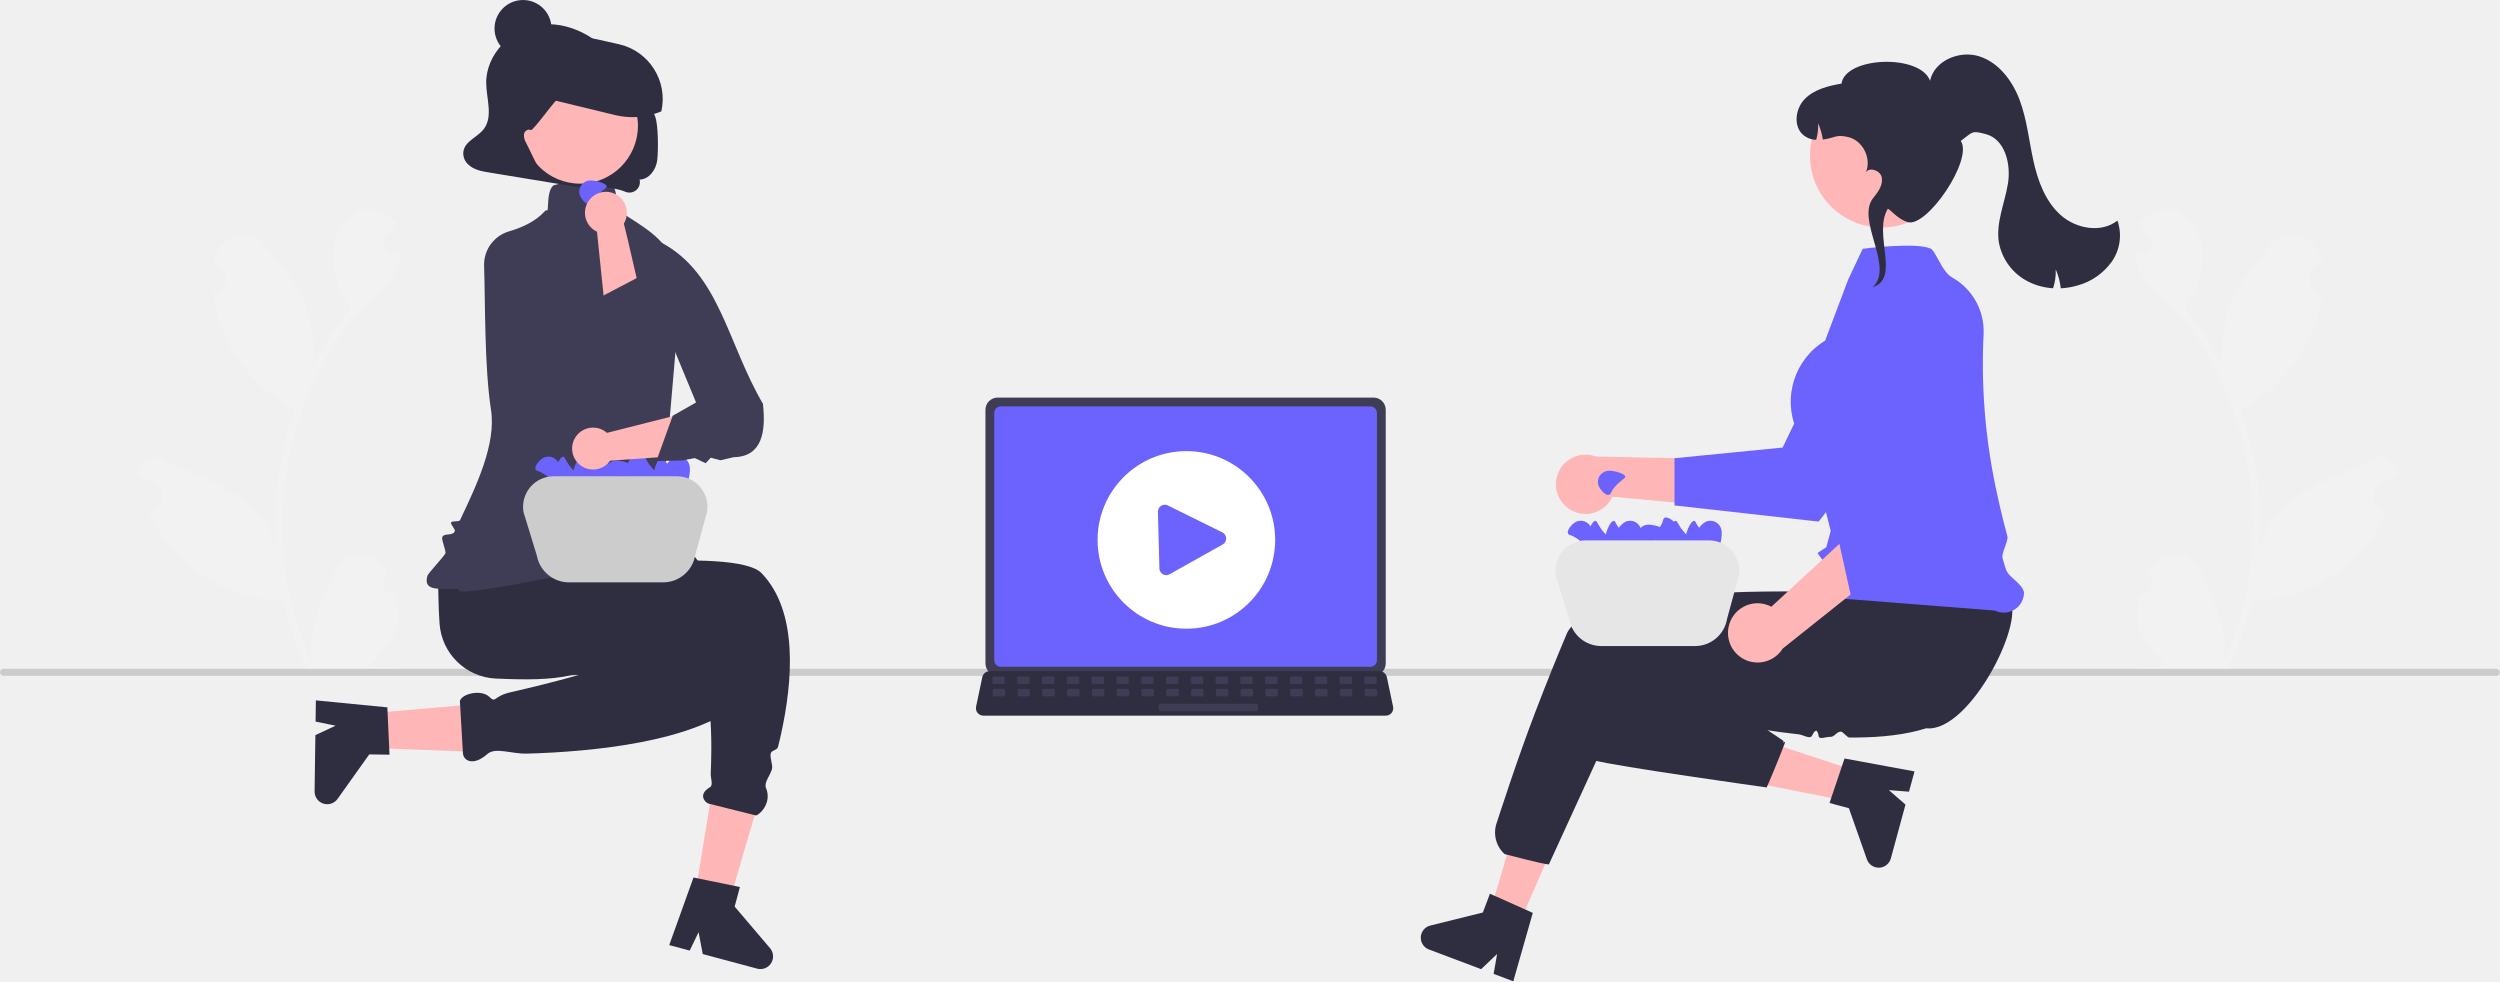
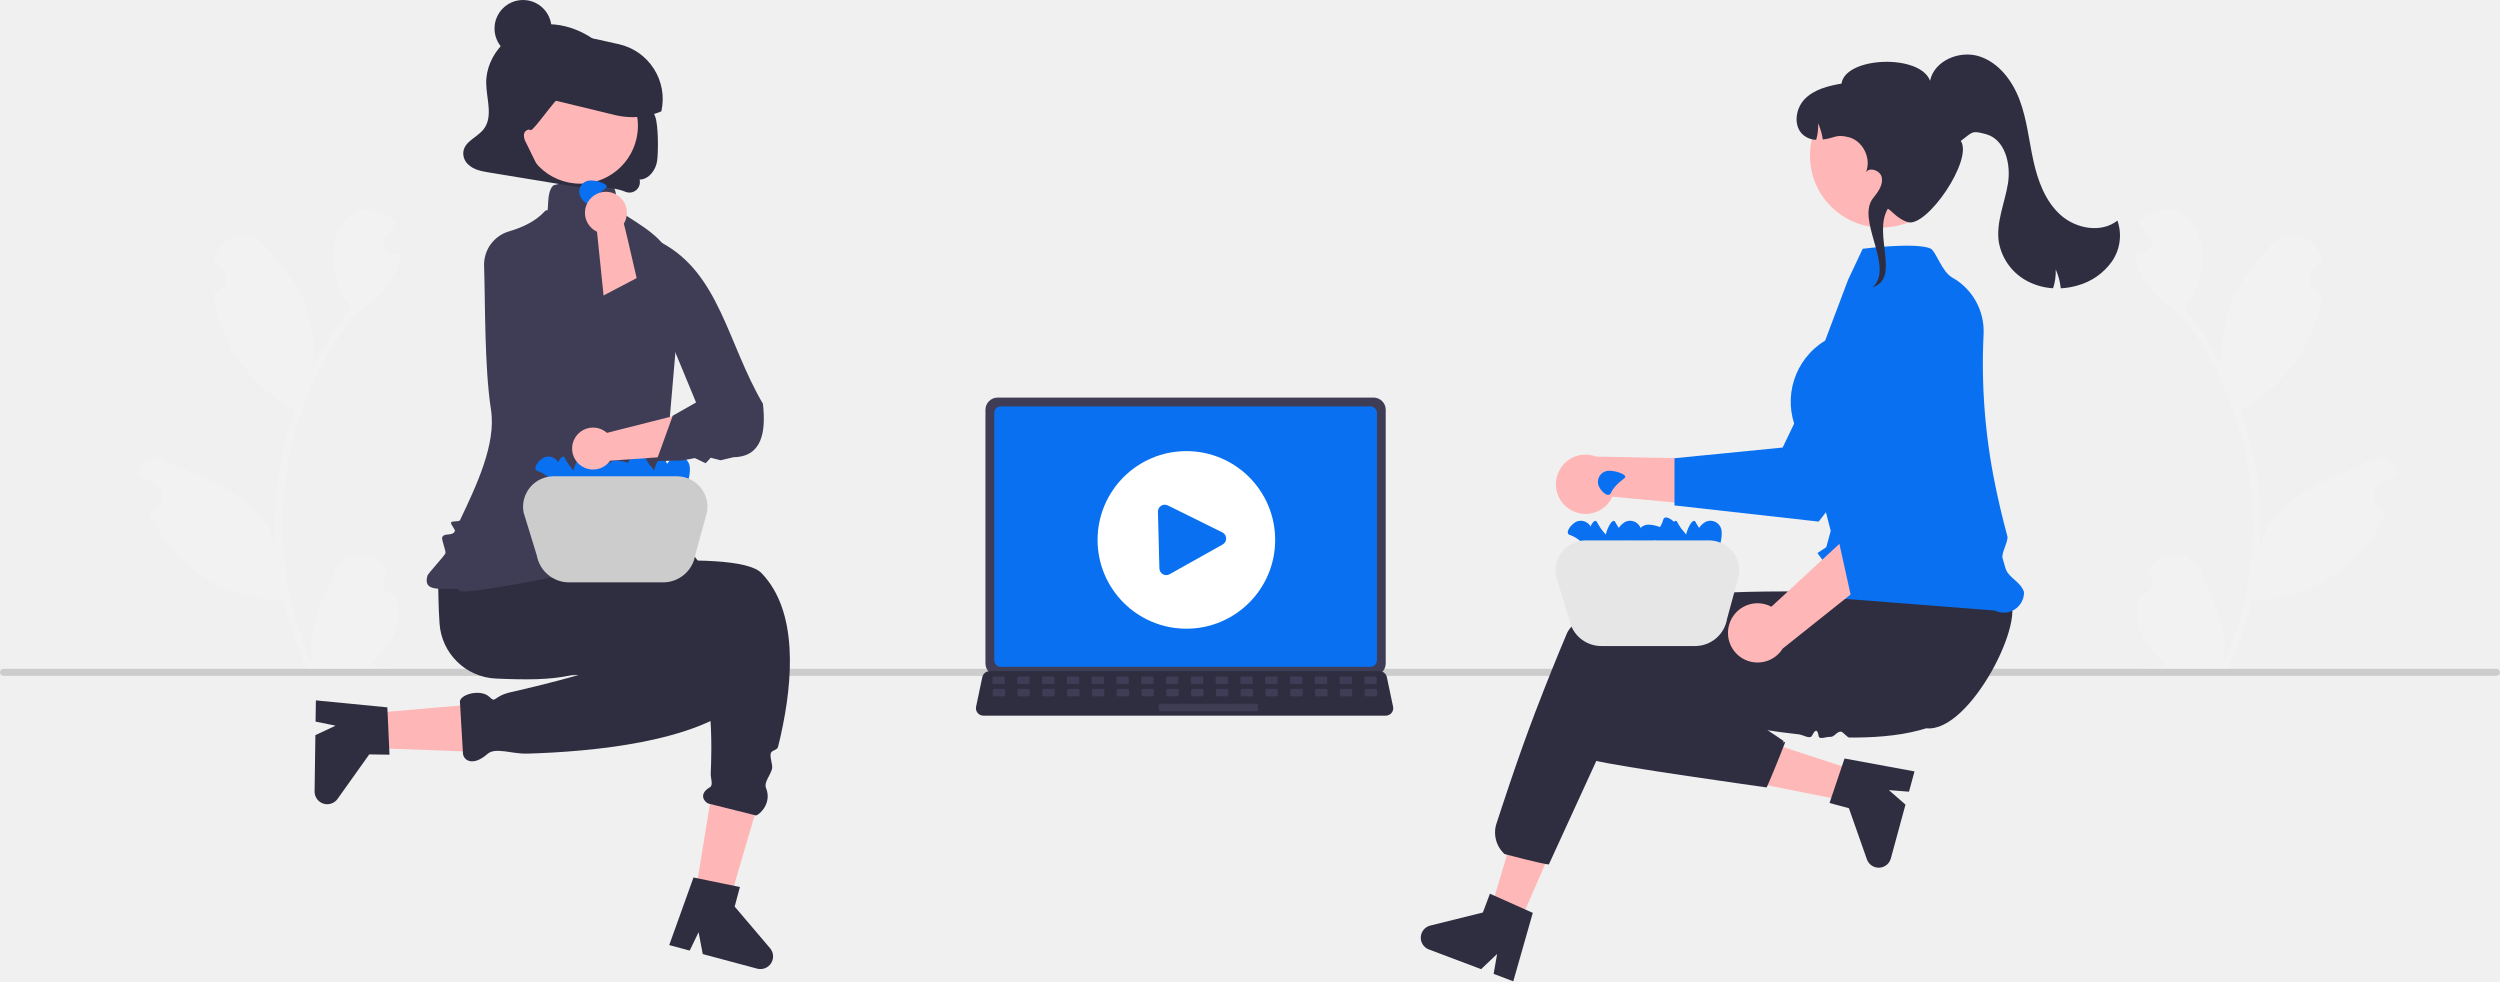
<svg xmlns="http://www.w3.org/2000/svg" data-name="Layer 1" width="844.67" height="331.552" viewBox="0 0 844.67 331.552">
  <path d="M310.953,485.024a3.613,3.613,0,0,1-2.619-6.263c.091-.362.156-.622.248-.984a9.707,9.707,0,0,0-17.997-.17c-4.282,10.023-9.825,20.4-7.068,31.44-18.206-38.585-12.015-86.582,14.891-119.58,7.437-4.097,13.465-11.376,15.034-19.827-3.681,1.247-8.27-1.747-5.502-5.624,1.2-1.482,2.411-2.952,3.61-4.434-13.982-14.89-30.641,8.512-15.251,28.609a115.847,115.847,0,0,0-13.011,20.352,48.709,48.709,0,0,0-2.908-22.624c-2.783-6.715-8.001-12.37-12.595-18.175-5.586-7.073-17.083-3.81-17.835,5.166,5.155,1.694,5.825,9.141-.072,10.16,1.545,16.698,12.453,32.043,27.478,39.366a116.299,116.299,0,0,0-6.355,48.611c-2.652-19.25-23.316-23.921-37.759-31.572a5.626,5.626,0,0,0-8.58,5.699,32.495,32.495,0,0,1,5.696,3.005,4.911,4.911,0,0,1-2.282,8.965c7.28,18.018,26.102,30.117,45.434,30.049a119.563,119.563,0,0,0,8.032,23.447H310.234c.103-.319.195-.648.288-.967a32.598,32.598,0,0,1-7.939-.473c7.026-8.319,12.46-12.563,8.371-24.177Z" transform="translate(-177.665 -284.224)" fill="#f2f2f2" />
  <path d="M901.054,485.024a3.613,3.613,0,0,0,2.619-6.263c-.091-.362-.156-.622-.248-.984a9.707,9.707,0,0,1,17.997-.17c4.282,10.023,9.825,20.4,7.068,31.44,18.206-38.585,12.015-86.582-14.891-119.58-7.437-4.097-13.465-11.376-15.034-19.827,3.681,1.247,8.27-1.747,5.502-5.624-1.2-1.482-2.411-2.952-3.61-4.434,13.982-14.89,30.641,8.512,15.251,28.609a115.847,115.847,0,0,1,13.011,20.352,48.709,48.709,0,0,1,2.908-22.624c2.783-6.715,8.001-12.37,12.595-18.175,5.586-7.073,17.083-3.81,17.835,5.166-5.155,1.694-5.825,9.141.072,10.16-1.545,16.698-12.453,32.043-27.478,39.366a116.299,116.299,0,0,1,6.355,48.611c2.652-19.25,23.316-23.921,37.759-31.572a5.626,5.626,0,0,1,8.58,5.699A32.495,32.495,0,0,0,981.648,448.18a4.911,4.911,0,0,0,2.282,8.965c-7.28,18.018-26.102,30.117-45.434,30.049a119.562,119.562,0,0,1-8.032,23.447H901.773c-.103-.319-.195-.648-.288-.967a32.598,32.598,0,0,0,7.939-.473c-7.026-8.319-12.46-12.563-8.371-24.177Z" transform="translate(-177.665 -284.224)" fill="#f2f2f2" />
  <path d="M177.665,511.387a1.186,1.186,0,0,0,1.19,1.19h842.29a1.19,1.19,0,0,0,0-2.38H178.855A1.187,1.187,0,0,0,177.665,511.387Z" transform="translate(-177.665 -284.224)" fill="#ccc" />
  <path d="M326.17,494.865c-.399-5.847-.401-11.429-.516-15.733-.233-8.766,18.673-8.141,28.839-8.411l36.913-1.75c10.166-.27,18.627,6.642,18.86,15.408s-7.848,16.118-18.014,16.389c-14.932,12.961-26.514,13.592-46.998,12.725A19.981,19.981,0,0,1,326.17,494.865Z" transform="translate(-177.665 -284.224)" fill="#2f2e41" />
  <polygon points="233.382 311.33 243.958 313.058 255.656 273.087 240.047 270.537 233.382 311.33" fill="#ffb6b6" />
  <path d="M415.25,512.207c-19.719,4.849-34.279-.612-46.272.096C362.161,500.8,340.4,486.189,352.273,480.039c6.612-3.425,73.828-11.321,82.652-2.208,12.424,12.831,10.689,36.168,6.575,54.659q-.165.74-.334,1.47-.313,1.346-.639,2.652c-.274,1.097-2.166,1.079-2.449,2.126-.398,1.478.811,3.994.409,5.354-.689,2.33-2.772,4.521-2.007,6.377,2.109,5.119-2.246,9.098-3.401,9.269l-16-4c-1.13-.266-3.781-3.074.457-5.539,1.2-.698.187-2.983.265-4.735.048-1.077.091-2.212.124-3.393.044-1.569.072-3.218.075-4.915C418.015,528.782,417.431,519.222,415.25,512.207Z" transform="translate(-177.665 -284.224)" fill="#2f2e41" />
  <path d="M411.973,580.704l15.683,3.212L425.885,590.529l11.962,14.065a4.277,4.277,0,0,1-4.364,6.902l-18.377-4.921-1.416-7.39-2.988,6.211-6.929-1.855Z" transform="translate(-177.665 -284.224)" fill="#2f2e41" />
  <polygon points="116.249 241.73 117.164 252.407 158.783 253.959 157.432 238.2 116.249 241.73" fill="#ffb6b6" />
  <path d="M395.163,504.712c-18.189-6.661-24.99-22.897-30.837-39.935,9.483-9.427,22.538-23.561,31.409-13.556,4.94,5.572,44.25,53.361,37.577,64.148-10.268,16.597-43.775,21.699-69.035,23.12q-2.317.13-4.534.221-2.036.084-3.97.14c-5.218.151-10.716-2.268-13.418.116-4.868,4.297-8.114,2.225-8.274-.228l-1-17c-.729-2.735,6.938-5.027,10-2,2.2,2.175,1.261-.297,7.036-1.613C364.076,514.944,383.387,510.004,395.163,504.712Z" transform="translate(-177.665 -284.224)" fill="#2f2e41" />
  <path d="M308.539,523.215l.727,15.992-6.846-.097-10.707,15.042a4.277,4.277,0,0,1-7.76-2.54l.27-19.022,6.818-3.183-6.753-1.376.102-7.172Z" transform="translate(-177.665 -284.224)" fill="#2f2e41" />
  <path d="M332.691,483.711a.501.501,0,0,1,.016-.519c-6.142-.228-12.239,1.179-10.628-4.453.23-.805,5.758-6.688,6.08-7.57.28-.766-1.418-4.612-1.08-5.43.661-1.603,3.432-.25,4.254-2.025.289-.625-1.556-2.333-1.254-2.975.284-.604,2.716-.142,3.009-.761,5.502-11.625,12.251-25.651,10.476-37.236-2.249-14.682-1.907-35.517-2.342-48.693a11.758,11.758,0,0,1,8.506-11.68c4.013-1.167,8.824-3.223,12.017-6.782.835-.931.936.739,1.043-1.532.13-2.765.265-5.625,1.741-7.102l.064-.064.086-.029c6.216-2.07,16.711-.731,19.831-.01l.135.032.084.111c1.29,1.702,1.219,4.426,1.15,7.059-.062,2.37-.12.793.93,1.468q1.219.784,2.343,1.499c9.238,5.892,13.875,8.851,17.272,18.476a19.191,19.191,0,0,1,1.18,8.788c-1.212,9.632-6.359,80.231-8.42,82.693-.535.639.855,1.749,1.431,2.577.826,1.189-1.798,2.216-2.209,3.002-.28.535-1.003.785-2.277.785C391.329,473.338,334.088,486.321,332.691,483.711Zm.658-.099Z" transform="translate(-177.665 -284.224)" fill="#3f3d56" />
-   <path d="M372.75,444.19c1.788,1.123-1.712,3.823-3.823,3.823a3.823,3.823,0,0,1-3.823-3.823c0-2.111,2.369-7.128,3.345-5.256C368.716,439.445,370.417,442.725,372.75,444.19Z" transform="translate(-177.665 -284.224)" fill="#6c63ff" />
-   <path d="M378.962,444.19c1.788,1.123-1.712,3.823-3.823,3.823a3.823,3.823,0,0,1-3.823-3.823c0-2.111,2.369-7.128,3.345-5.256C374.928,439.445,376.629,442.725,378.962,444.19Z" transform="translate(-177.665 -284.224)" fill="#6c63ff" />
-   <path d="M375.993,443.332c-2.023-.606.631-4.141,2.666-4.703a3.823,3.823,0,0,1,4.703,2.666c.562,2.035-.384,7.502-1.824,5.958C381.146,446.831,378.632,444.122,375.993,443.332Z" transform="translate(-177.665 -284.224)" fill="#6c63ff" />
-   <path d="M399.988,444.19c1.788,1.123-1.712,3.823-3.823,3.823a3.823,3.823,0,0,1-3.823-3.823c0-2.111,2.369-7.128,3.345-5.256C395.954,439.445,397.654,442.725,399.988,444.19Z" transform="translate(-177.665 -284.224)" fill="#6c63ff" />
-   <path d="M406.2,444.19c1.788,1.123-1.712,3.823-3.823,3.823a3.823,3.823,0,0,1-3.823-3.823c0-2.111,2.369-7.128,3.345-5.256C402.166,439.445,403.866,442.725,406.2,444.19Z" transform="translate(-177.665 -284.224)" fill="#6c63ff" />
-   <path d="M403.231,443.332c-2.023-.606.631-4.141,2.666-4.703a3.823,3.823,0,0,1,4.703,2.666c.562,2.035-.384,7.502-1.824,5.958C408.383,446.831,405.87,444.122,403.231,443.332Z" transform="translate(-177.665 -284.224)" fill="#6c63ff" />
-   <path d="M359.268,443.332c-2.023-.606.631-4.141,2.666-4.703a3.823,3.823,0,0,1,4.703,2.666c.562,2.035-.384,7.502-1.824,5.958C364.421,446.831,361.907,444.122,359.268,443.332Z" transform="translate(-177.665 -284.224)" fill="#6c63ff" />
-   <path d="M386.454,447.418c-.855,1.93-4.029-1.147-4.331-3.236a3.823,3.823,0,0,1,3.236-4.331c2.09-.302,7.394,1.324,5.681,2.558C390.572,442.746,387.569,444.899,386.454,447.418Z" transform="translate(-177.665 -284.224)" fill="#6c63ff" />
-   <path d="M393.783,441.016c.509-2.049,4.166.434,4.824,2.441a3.823,3.823,0,0,1-2.44,4.824c-2.006.658-7.512-.028-6.037-1.54C390.532,446.328,393.118,443.69,393.783,441.016Z" transform="translate(-177.665 -284.224)" fill="#6c63ff" />
-   <path d="M390.916,438.149c.509-2.049,4.166.434,4.824,2.441a3.823,3.823,0,0,1-2.441,4.824c-2.006.658-7.512-.028-6.037-1.54C387.665,443.461,390.251,440.822,390.916,438.149Z" transform="translate(-177.665 -284.224)" fill="#6c63ff" />
+   <path d="M372.75,444.19c1.788,1.123-1.712,3.823-3.823,3.823a3.823,3.823,0,0,1-3.823-3.823c0-2.111,2.369-7.128,3.345-5.256C368.716,439.445,370.417,442.725,372.75,444.19Z" transform="translate(-177.665 -284.224)" fill="#0971f1" />
+   <path d="M378.962,444.19c1.788,1.123-1.712,3.823-3.823,3.823a3.823,3.823,0,0,1-3.823-3.823c0-2.111,2.369-7.128,3.345-5.256C374.928,439.445,376.629,442.725,378.962,444.19Z" transform="translate(-177.665 -284.224)" fill="#0971f1" />
+   <path d="M375.993,443.332c-2.023-.606.631-4.141,2.666-4.703a3.823,3.823,0,0,1,4.703,2.666c.562,2.035-.384,7.502-1.824,5.958C381.146,446.831,378.632,444.122,375.993,443.332Z" transform="translate(-177.665 -284.224)" fill="#0971f1" />
+   <path d="M399.988,444.19c1.788,1.123-1.712,3.823-3.823,3.823a3.823,3.823,0,0,1-3.823-3.823c0-2.111,2.369-7.128,3.345-5.256C395.954,439.445,397.654,442.725,399.988,444.19Z" transform="translate(-177.665 -284.224)" fill="#0971f1" />
+   <path d="M406.2,444.19c1.788,1.123-1.712,3.823-3.823,3.823a3.823,3.823,0,0,1-3.823-3.823c0-2.111,2.369-7.128,3.345-5.256C402.166,439.445,403.866,442.725,406.2,444.19Z" transform="translate(-177.665 -284.224)" fill="#0971f1" />
+   <path d="M403.231,443.332c-2.023-.606.631-4.141,2.666-4.703a3.823,3.823,0,0,1,4.703,2.666c.562,2.035-.384,7.502-1.824,5.958C408.383,446.831,405.87,444.122,403.231,443.332Z" transform="translate(-177.665 -284.224)" fill="#0971f1" />
+   <path d="M359.268,443.332c-2.023-.606.631-4.141,2.666-4.703a3.823,3.823,0,0,1,4.703,2.666c.562,2.035-.384,7.502-1.824,5.958C364.421,446.831,361.907,444.122,359.268,443.332Z" transform="translate(-177.665 -284.224)" fill="#0971f1" />
+   <path d="M386.454,447.418c-.855,1.93-4.029-1.147-4.331-3.236a3.823,3.823,0,0,1,3.236-4.331c2.09-.302,7.394,1.324,5.681,2.558C390.572,442.746,387.569,444.899,386.454,447.418Z" transform="translate(-177.665 -284.224)" fill="#0971f1" />
+   <path d="M393.783,441.016c.509-2.049,4.166.434,4.824,2.441a3.823,3.823,0,0,1-2.44,4.824c-2.006.658-7.512-.028-6.037-1.54C390.532,446.328,393.118,443.69,393.783,441.016Z" transform="translate(-177.665 -284.224)" fill="#0971f1" />
+   <path d="M390.916,438.149c.509-2.049,4.166.434,4.824,2.441a3.823,3.823,0,0,1-2.441,4.824c-2.006.658-7.512-.028-6.037-1.54C387.665,443.461,390.251,440.822,390.916,438.149Z" transform="translate(-177.665 -284.224)" fill="#0971f1" />
  <path d="M354.557,457.314l4.491,14.642A11.045,11.045,0,0,0,369.906,480.985h31.774a11.005,11.005,0,0,0,10.896-9.246l.011-.048,3.978-14.577a10.313,10.313,0,0,0-10.18-11.968H364.702a10.313,10.313,0,0,0-10.145,12.168Z" transform="translate(-177.665 -284.224)" fill="#ccc" />
  <path d="M382.751,430.475l27.549-6.986,4.282,14.175s-29.639,2.195-30.747,2.205a7.089,7.089,0,1,1-1.085-9.394Z" transform="translate(-177.665 -284.224)" fill="#ffb6b6" />
  <path d="M401.136,366.195c19.643,10.497,22.251,33.896,34.303,54.461,1.054,9.509-.297,17.866-9.863,18.035l-4.497,1.047-3.272-.868-1.728,1.868-3.661-1.744-4.228.809-8.765.202,5.53-15.318,7.886-4.48-9.321-22.548Z" transform="translate(-177.665 -284.224)" fill="#3f3d56" />
  <path d="M341.105,327.84c3.205-4.168.935-10.132.832-15.415-.193-9.858,8.515-18.535,17.971-19.818,9.456-1.283,18.884,3.671,25.115,11.017,6.108,7.202,10.691,10.977,13.998,19.961,1.109,3.013,1.077,11.588.692,14.812-.385,3.225-2.825,6.472-5.953,6.497a3.532,3.532,0,0,1-4.675,4.171c-5.445-2.374-16.576-1.693-16.576-1.693q-14.807-2.437-29.614-4.874c-2.529-.416-5.15-.867-7.085-2.749a5.108,5.108,0,0,1-1.622-3.95C334.446,331.979,338.896,330.714,341.105,327.84Z" transform="translate(-177.665 -284.224)" fill="#2f2e41" />
  <circle cx="195.994" cy="42.514" r="19.537" fill="#ffb6b6" />
  <path d="M385.456,323.097l-25.56-6.189a4.343,4.343,0,0,1-3.249-5.114,18.852,18.852,0,0,1,22.509-14.341l7.569,1.695A19.003,19.003,0,0,1,401.116,321.844l0,0-.159.066a25.001,25.001,0,0,1-15.067,1.288C385.746,323.165,385.6,323.132,385.456,323.097Z" transform="translate(-177.665 -284.224)" fill="#2f2e41" />
  <path d="M360.18,342.195l-4.756-9.713a4.884,4.884,0,0,1-.73-2.952c.191-1.014,1.381-1.88,2.267-1.35.822.491,8.808-11.179,9.742-10.967.968.22,1.574-1.001,1.803-1.967.869-3.661-2.998-.387-3.193-4.144s-4.721-1.578-7.682-3.9-7.625-2.613-10.356-.025c-2.025,1.919-2.626,4.866-3.032,7.626a127.262,127.262,0,0,0-1.355,19.345c.01,1.59.151,3.396,1.391,4.391a5.518,5.518,0,0,0,2.335.902l10.174,2.226" transform="translate(-177.665 -284.224)" fill="#2f2e41" />
  <circle cx="176.711" cy="9.63" r="9.628" fill="#2f2e41" />
  <path d="M510.617,422.667v85.704a4.122,4.122,0,0,0,4.119,4.119H641.74a4.122,4.122,0,0,0,4.119-4.119v-85.704a4.124,4.124,0,0,0-4.119-4.115H514.736A4.124,4.124,0,0,0,510.617,422.667Z" transform="translate(-177.665 -284.224)" fill="#3f3d56" />
-   <path d="M513.596,423.733v83.58a2.205,2.205,0,0,0,2.201,2.201H640.683a2.205,2.205,0,0,0,2.201-2.201V423.733a2.206,2.206,0,0,0-2.201-2.206H515.797A2.206,2.206,0,0,0,513.596,423.733Z" transform="translate(-177.665 -284.224)" fill="#6c63ff" />
+   <path d="M513.596,423.733v83.58a2.205,2.205,0,0,0,2.201,2.201H640.683a2.205,2.205,0,0,0,2.201-2.201V423.733a2.206,2.206,0,0,0-2.201-2.206H515.797A2.206,2.206,0,0,0,513.596,423.733Z" transform="translate(-177.665 -284.224)" fill="#0971f1" />
  <path d="M507.96,525.085a2.47,2.47,0,0,0,1.943.93H645.896a2.502,2.502,0,0,0,2.446-3.016l-2.111-10.027a2.507,2.507,0,0,0-1.558-1.818,2.425,2.425,0,0,0-.888-.168H512.006a2.425,2.425,0,0,0-.888.168,2.507,2.507,0,0,0-1.558,1.818l-2.111,10.027A2.5,2.5,0,0,0,507.96,525.085Z" transform="translate(-177.665 -284.224)" fill="#2f2e41" />
  <rect x="638.63" y="512.793" width="4.188" height="2.513" rx="0.488" transform="translate(1103.784 743.8743) rotate(-180)" fill="#3f3d56" />
  <rect x="630.253" y="512.793" width="4.188" height="2.513" rx="0.488" transform="translate(1087.03 743.8743) rotate(-180)" fill="#3f3d56" />
  <rect x="621.876" y="512.793" width="4.188" height="2.513" rx="0.488" transform="translate(1070.276 743.8743) rotate(-180)" fill="#3f3d56" />
  <rect x="613.499" y="512.793" width="4.188" height="2.513" rx="0.488" transform="translate(1053.522 743.8743) rotate(-180)" fill="#3f3d56" />
  <rect x="605.123" y="512.793" width="4.188" height="2.513" rx="0.488" transform="translate(1036.769 743.8743) rotate(-180)" fill="#3f3d56" />
  <rect x="596.746" y="512.793" width="4.188" height="2.513" rx="0.488" transform="translate(1020.015 743.8743) rotate(-180)" fill="#3f3d56" />
  <rect x="588.369" y="512.793" width="4.188" height="2.513" rx="0.488" transform="translate(1003.261 743.8743) rotate(-180)" fill="#3f3d56" />
  <rect x="579.992" y="512.793" width="4.188" height="2.513" rx="0.488" transform="translate(986.5066 743.8743) rotate(-180)" fill="#3f3d56" />
  <rect x="571.615" y="512.793" width="4.188" height="2.513" rx="0.488" transform="translate(969.7527 743.8743) rotate(-180)" fill="#3f3d56" />
  <rect x="563.238" y="512.793" width="4.188" height="2.513" rx="0.488" transform="translate(952.9987 743.8743) rotate(-180)" fill="#3f3d56" />
  <rect x="554.861" y="512.793" width="4.188" height="2.513" rx="0.488" transform="translate(936.2447 743.8743) rotate(-180)" fill="#3f3d56" />
  <rect x="546.484" y="512.793" width="4.188" height="2.513" rx="0.488" transform="translate(919.4908 743.8743) rotate(-180)" fill="#3f3d56" />
  <rect x="538.107" y="512.793" width="4.188" height="2.513" rx="0.488" transform="translate(902.7368 743.8743) rotate(-180)" fill="#3f3d56" />
  <rect x="529.73" y="512.793" width="4.188" height="2.513" rx="0.488" transform="translate(885.9828 743.8743) rotate(-180)" fill="#3f3d56" />
  <rect x="521.353" y="512.793" width="4.188" height="2.513" rx="0.488" transform="translate(869.2289 743.8743) rotate(-180)" fill="#3f3d56" />
  <rect x="512.976" y="512.793" width="4.188" height="2.513" rx="0.488" transform="translate(852.4749 743.8743) rotate(-180)" fill="#3f3d56" />
  <rect x="638.729" y="516.981" width="4.188" height="2.513" rx="0.488" transform="translate(1103.982 752.2513) rotate(-180)" fill="#3f3d56" />
  <rect x="630.352" y="516.981" width="4.188" height="2.513" rx="0.488" transform="translate(1087.228 752.2513) rotate(-180)" fill="#3f3d56" />
  <rect x="621.975" y="516.981" width="4.188" height="2.513" rx="0.488" transform="translate(1070.474 752.2513) rotate(-180)" fill="#3f3d56" />
  <rect x="613.598" y="516.981" width="4.188" height="2.513" rx="0.488" transform="translate(1053.72 752.2513) rotate(-180)" fill="#3f3d56" />
  <rect x="605.221" y="516.981" width="4.188" height="2.513" rx="0.488" transform="translate(1036.966 752.2513) rotate(-180)" fill="#3f3d56" />
  <rect x="596.845" y="516.981" width="4.188" height="2.513" rx="0.488" transform="translate(1020.213 752.2513) rotate(-180)" fill="#3f3d56" />
  <rect x="588.468" y="516.981" width="4.188" height="2.513" rx="0.488" transform="translate(1003.459 752.2513) rotate(-180)" fill="#3f3d56" />
  <rect x="580.091" y="516.981" width="4.188" height="2.513" rx="0.488" transform="translate(986.7046 752.2513) rotate(-180)" fill="#3f3d56" />
  <rect x="571.714" y="516.981" width="4.188" height="2.513" rx="0.488" transform="translate(969.9506 752.2513) rotate(-180)" fill="#3f3d56" />
  <rect x="563.337" y="516.981" width="4.188" height="2.513" rx="0.488" transform="translate(953.1967 752.2513) rotate(-180)" fill="#3f3d56" />
  <rect x="554.96" y="516.981" width="4.188" height="2.513" rx="0.488" transform="translate(936.4427 752.2513) rotate(-180)" fill="#3f3d56" />
  <rect x="546.583" y="516.981" width="4.188" height="2.513" rx="0.488" transform="translate(919.6888 752.2513) rotate(-180)" fill="#3f3d56" />
  <rect x="538.206" y="516.981" width="4.188" height="2.513" rx="0.488" transform="translate(902.9348 752.2513) rotate(-180)" fill="#3f3d56" />
  <rect x="529.829" y="516.981" width="4.188" height="2.513" rx="0.488" transform="translate(886.1808 752.2513) rotate(-180)" fill="#3f3d56" />
  <rect x="521.452" y="516.981" width="4.188" height="2.513" rx="0.488" transform="translate(869.4269 752.2513) rotate(-180)" fill="#3f3d56" />
  <rect x="513.075" y="516.981" width="4.188" height="2.513" rx="0.488" transform="translate(852.6729 752.2513) rotate(-180)" fill="#3f3d56" />
  <rect x="569.2" y="522.007" width="33.508" height="2.513" rx="0.488" transform="translate(994.2439 762.3037) rotate(-180)" fill="#3f3d56" />
  <circle cx="400.838" cy="182.418" r="30" fill="#fff" />
-   <path d="M571.768,478.541a2.319,2.319,0,0,1-1.126-.262,2.289,2.289,0,0,1-1.254-2.001L568.893,457.126a2.319,2.319,0,0,1,3.511-2.049l18.414,9.107a2.319,2.319,0,0,1,.101,3.914L572.999,478.142A2.308,2.308,0,0,1,571.768,478.541Z" transform="translate(-177.665 -284.224)" fill="#6c63ff" />
+   <path d="M571.768,478.541a2.319,2.319,0,0,1-1.126-.262,2.289,2.289,0,0,1-1.254-2.001L568.893,457.126a2.319,2.319,0,0,1,3.511-2.049l18.414,9.107a2.319,2.319,0,0,1,.101,3.914L572.999,478.142A2.308,2.308,0,0,1,571.768,478.541Z" transform="translate(-177.665 -284.224)" fill="#0971f1" />
  <polygon points="512.525 313.828 502.965 309.565 514.88 269.765 528.989 276.057 512.525 313.828" fill="#ffb8b8" />
  <path d="M693.033,591.529,682.69,586.906l-1.622-.727-2.391,6.35-17.756,4.407a4.239,4.239,0,0,0-.478,8.082l17.641,6.655,5.407-5.133-1.181,6.727,6.644,2.508,6.593-23.121Z" transform="translate(-177.665 -284.224)" fill="#2f2e41" />
  <path d="M707.736,456.103a9.948,9.948,0,0,0,14.702-4.067l35.198,3.292-8.641-16.211-32.1-.641a10.002,10.002,0,0,0-9.159,17.627Z" transform="translate(-177.665 -284.224)" fill="#ffb6b6" />
-   <path d="M743.426,454.994l48.707,5.461.168-.215c.321-.411,32.192-41.207,37.547-50.918a29.362,29.362,0,0,0,3.4-19.231l-.037-.162-.127-.107a14.9,14.9,0,0,0-18.632-.409,105.543,105.543,0,0,0-30.458,37.635L779.967,435.435l-36.541,3.604Z" transform="translate(-177.665 -284.224)" fill="#6c63ff" />
+   <path d="M743.426,454.994l48.707,5.461.168-.215c.321-.411,32.192-41.207,37.547-50.918a29.362,29.362,0,0,0,3.4-19.231l-.037-.162-.127-.107a14.9,14.9,0,0,0-18.632-.409,105.543,105.543,0,0,0-30.458,37.635L779.967,435.435l-36.541,3.604Z" transform="translate(-177.665 -284.224)" fill="#0971f1" />
  <path d="M852.639,480.373l1.407,3.175c.439,2.922,2.144.015,1.994,2.493,7.247,5.969-12.617,45.87-27.543,44.246-6.92,2.174-15.077,3.061-23.603,3.121q-1.242.011-2.494-.003c-.532-.006-2.166-1.98-2.7-1.992-1.604-.036-2.115,1.867-3.73,1.781-1.277-.067-3.629,1.021-3.834-.243-.443-2.724-1.268-2.107-2.242-.179-.676,1.337-2.981-.273-4.461-.432-8.548-.919-16.82-2.319-23.971-3.757-2.662-.528-5.165-1.067-7.469-1.591-4.363-.982-8.012-1.9-10.655-2.598-2.977-.778-4.672-1.281-4.672-1.281l-21.234,17.275-16.453,35.898c-1.266.115-14.958-3.49-14.958-3.49a9.878,9.878,0,0,1-2.594-10.774c.838-2.508,6.771-21.05,12.978-37.24,1.84-4.806,3.744-9.683,5.704-14.534,1.605-3.984,3.241-7.953,4.896-11.866,2.877-6.786,16.778-10.445,33.146-12.365.833-.095,1.67-.189,2.513-.279,8.341-.878,17.191-1.331,25.468-1.541,4.143-.105,8.142-.145,11.861-.15q1.802,0,3.505.01h.005c3.066.015,5.888.06,8.371.11.484.01.952.025,1.411.035h.005c.309.005.613.015.912.02,5.43.14,8.76.309,8.76.309l-.273-9.459,1.829-2.716.249-1.944v-.005l.03-.244.204-.005,3.59-.07,30.175-.588,12.852-.545Z" transform="translate(-177.665 -284.224)" fill="#2f2e41" />
  <polygon points="629.09 261.091 625.757 271.013 585.004 262.939 589.924 248.295 629.09 261.091" fill="#ffb8b8" />
  <path d="M799.992,543.105l-3.618,10.736-.569,1.684,6.548,1.776,6.076,17.256a4.239,4.239,0,0,0,8.091-.293l4.947-18.194-5.624-4.894,6.809.535,1.865-6.853-23.643-4.363Z" transform="translate(-177.665 -284.224)" fill="#2f2e41" />
  <path d="M780.268,534.561c-.462,1.303.902-.489.409.802-1.899,5.006-5.431,13.536-6.124,14.914-.27-.053-51.517-7.183-58.428-9.193l10.655-27.017,1.196-3.029,17.651,6.293,6.046,5.17,13.201,1.692Z" transform="translate(-177.665 -284.224)" fill="#2f2e41" />
  <circle cx="635.776" cy="52.618" r="24.244" fill="#ffb6b6" />
-   <path d="M721.515,465.845c1.781,1.118-1.705,3.808-3.808,3.808a3.808,3.808,0,0,1-3.808-3.808c0-2.103,2.36-7.101,3.332-5.236C717.496,461.118,719.19,464.386,721.515,465.845Z" transform="translate(-177.665 -284.224)" fill="#6c63ff" />
-   <path d="M727.703,465.845c1.781,1.118-1.705,3.808-3.808,3.808a3.808,3.808,0,0,1-3.808-3.808c0-2.103,2.36-7.101,3.332-5.236C723.684,461.118,725.379,464.386,727.703,465.845Z" transform="translate(-177.665 -284.224)" fill="#6c63ff" />
-   <path d="M724.745,464.991c-2.015-.603.629-4.125,2.656-4.685a3.808,3.808,0,0,1,4.685,2.656c.56,2.027-.383,7.473-1.817,5.935C729.878,468.476,727.375,465.778,724.745,464.991Z" transform="translate(-177.665 -284.224)" fill="#6c63ff" />
-   <path d="M748.649,465.845c1.781,1.118-1.705,3.808-3.808,3.808a3.808,3.808,0,0,1-3.808-3.808c0-2.103,2.36-7.101,3.332-5.236C744.63,461.118,746.324,464.386,748.649,465.845Z" transform="translate(-177.665 -284.224)" fill="#6c63ff" />
-   <path d="M754.837,465.845c1.781,1.118-1.705,3.808-3.808,3.808a3.808,3.808,0,0,1-3.808-3.808c0-2.103,2.36-7.101,3.332-5.236C750.819,461.118,752.513,464.386,754.837,465.845Z" transform="translate(-177.665 -284.224)" fill="#6c63ff" />
-   <path d="M751.88,464.991c-2.015-.603.629-4.125,2.656-4.685a3.808,3.808,0,0,1,4.685,2.656c.56,2.027-.383,7.473-1.817,5.935C757.013,468.476,754.509,465.778,751.88,464.991Z" transform="translate(-177.665 -284.224)" fill="#6c63ff" />
-   <path d="M708.084,464.991c-2.015-.603.629-4.125,2.656-4.685a3.808,3.808,0,0,1,4.685,2.656c.56,2.027-.383,7.473-1.817,5.935C713.217,468.476,710.713,465.778,708.084,464.991Z" transform="translate(-177.665 -284.224)" fill="#6c63ff" />
-   <path d="M735.166,469.061c-.852,1.923-4.013-1.142-4.314-3.224a3.808,3.808,0,0,1,3.224-4.314c2.082-.301,7.366,1.319,5.66,2.548C739.269,464.406,736.277,466.551,735.166,469.061Z" transform="translate(-177.665 -284.224)" fill="#6c63ff" />
-   <path d="M742.468,462.683c.507-2.041,4.15.433,4.806,2.431a3.808,3.808,0,0,1-2.431,4.806c-1.998.656-7.483-.028-6.014-1.534C739.229,467.975,741.806,465.347,742.468,462.683Z" transform="translate(-177.665 -284.224)" fill="#6c63ff" />
-   <path d="M739.611,459.827c.507-2.041,4.15.433,4.806,2.431a3.808,3.808,0,0,1-2.431,4.806c-1.998.656-7.483-.028-6.014-1.534C736.373,465.119,738.949,462.49,739.611,459.827Z" transform="translate(-177.665 -284.224)" fill="#6c63ff" />
-   <path d="M721.895,450.834c-.852,1.923-4.013-1.142-4.314-3.224a3.808,3.808,0,0,1,3.224-4.314c2.082-.301,7.366,1.319,5.66,2.548C725.998,446.179,723.007,448.324,721.895,450.834Z" transform="translate(-177.665 -284.224)" fill="#6c63ff" />
+   <path d="M721.515,465.845c1.781,1.118-1.705,3.808-3.808,3.808a3.808,3.808,0,0,1-3.808-3.808c0-2.103,2.36-7.101,3.332-5.236C717.496,461.118,719.19,464.386,721.515,465.845Z" transform="translate(-177.665 -284.224)" fill="#0971f1" />
+   <path d="M727.703,465.845c1.781,1.118-1.705,3.808-3.808,3.808a3.808,3.808,0,0,1-3.808-3.808c0-2.103,2.36-7.101,3.332-5.236C723.684,461.118,725.379,464.386,727.703,465.845Z" transform="translate(-177.665 -284.224)" fill="#0971f1" />
+   <path d="M724.745,464.991c-2.015-.603.629-4.125,2.656-4.685a3.808,3.808,0,0,1,4.685,2.656c.56,2.027-.383,7.473-1.817,5.935C729.878,468.476,727.375,465.778,724.745,464.991Z" transform="translate(-177.665 -284.224)" fill="#0971f1" />
+   <path d="M748.649,465.845c1.781,1.118-1.705,3.808-3.808,3.808a3.808,3.808,0,0,1-3.808-3.808c0-2.103,2.36-7.101,3.332-5.236C744.63,461.118,746.324,464.386,748.649,465.845Z" transform="translate(-177.665 -284.224)" fill="#0971f1" />
+   <path d="M754.837,465.845c1.781,1.118-1.705,3.808-3.808,3.808a3.808,3.808,0,0,1-3.808-3.808c0-2.103,2.36-7.101,3.332-5.236C750.819,461.118,752.513,464.386,754.837,465.845Z" transform="translate(-177.665 -284.224)" fill="#0971f1" />
+   <path d="M751.88,464.991c-2.015-.603.629-4.125,2.656-4.685a3.808,3.808,0,0,1,4.685,2.656c.56,2.027-.383,7.473-1.817,5.935C757.013,468.476,754.509,465.778,751.88,464.991Z" transform="translate(-177.665 -284.224)" fill="#0971f1" />
+   <path d="M708.084,464.991c-2.015-.603.629-4.125,2.656-4.685a3.808,3.808,0,0,1,4.685,2.656c.56,2.027-.383,7.473-1.817,5.935C713.217,468.476,710.713,465.778,708.084,464.991Z" transform="translate(-177.665 -284.224)" fill="#0971f1" />
+   <path d="M735.166,469.061c-.852,1.923-4.013-1.142-4.314-3.224a3.808,3.808,0,0,1,3.224-4.314c2.082-.301,7.366,1.319,5.66,2.548C739.269,464.406,736.277,466.551,735.166,469.061Z" transform="translate(-177.665 -284.224)" fill="#0971f1" />
+   <path d="M742.468,462.683c.507-2.041,4.15.433,4.806,2.431a3.808,3.808,0,0,1-2.431,4.806c-1.998.656-7.483-.028-6.014-1.534C739.229,467.975,741.806,465.347,742.468,462.683Z" transform="translate(-177.665 -284.224)" fill="#0971f1" />
+   <path d="M739.611,459.827c.507-2.041,4.15.433,4.806,2.431a3.808,3.808,0,0,1-2.431,4.806c-1.998.656-7.483-.028-6.014-1.534C736.373,465.119,738.949,462.49,739.611,459.827Z" transform="translate(-177.665 -284.224)" fill="#0971f1" />
+   <path d="M721.895,450.834c-.852,1.923-4.013-1.142-4.314-3.224a3.808,3.808,0,0,1,3.224-4.314c2.082-.301,7.366,1.319,5.66,2.548C725.998,446.179,723.007,448.324,721.895,450.834Z" transform="translate(-177.665 -284.224)" fill="#0971f1" />
  <path d="M703.391,478.919l4.474,14.587a11.003,11.003,0,0,0,10.817,8.995h31.653a10.964,10.964,0,0,0,10.855-9.211l.01-.048,3.963-14.522a10.274,10.274,0,0,0-10.141-11.922H713.497a10.274,10.274,0,0,0-10.106,12.122Z" transform="translate(-177.665 -284.224)" fill="#e6e6e6" />
-   <path d="M807.012,368.277s17.486-2.262,22.814-.131c1.896.758,3.791,7.721,7.346,9.795q.097.056.193.111a20.789,20.789,0,0,1,10.502,18.903,203.044,203.044,0,0,0,3.92,51.153q.378,1.869.796,3.786.492,2.252,1.042,4.575,1.027,4.333,2.268,8.939c.431,1.599-2.109,5.718-1.637,7.372q.476,1.666.98,3.372c1.01,3.414,5.098,4.456,6.289,8.125a6.855,6.855,0,0,1-9.9,6.223l-61.793-4.818,5.88-9.115-3.989-5.484,2.992-1.994,1.496-5.484-4.729-18.474-6.775-15.529a24.134,24.134,0,0,1,9.609-30.287l0,0,7.76-20.556Z" transform="translate(-177.665 -284.224)" fill="#6c63ff" />
+   <path d="M807.012,368.277s17.486-2.262,22.814-.131c1.896.758,3.791,7.721,7.346,9.795q.097.056.193.111a20.789,20.789,0,0,1,10.502,18.903,203.044,203.044,0,0,0,3.92,51.153q.378,1.869.796,3.786.492,2.252,1.042,4.575,1.027,4.333,2.268,8.939c.431,1.599-2.109,5.718-1.637,7.372q.476,1.666.98,3.372c1.01,3.414,5.098,4.456,6.289,8.125a6.855,6.855,0,0,1-9.9,6.223l-61.793-4.818,5.88-9.115-3.989-5.484,2.992-1.994,1.496-5.484-4.729-18.474-6.775-15.529a24.134,24.134,0,0,1,9.609-30.287l0,0,7.76-20.556Z" transform="translate(-177.665 -284.224)" fill="#0971f1" />
  <path d="M762.004,494.915a9.948,9.948,0,0,1,14.149-5.699l25.962-23.993,2.981,18.127-25.111,20.005a10.002,10.002,0,0,1-17.982-8.44Z" transform="translate(-177.665 -284.224)" fill="#ffb6b6" />
-   <path d="M803.15,486.115l37.932-27.995.127.002c-.043-.519-4.387-52.106-7.058-62.869a29.362,29.362,0,0,0-10.575-16.419l-.137-.094-.166.008a14.9,14.9,0,0,0-13.946,12.362,105.543,105.543,0,0,0,3.232,48.308l2.744,8.89-17.099,15.473Z" transform="translate(-177.665 -284.224)" fill="#6c63ff" />
+   <path d="M803.15,486.115l37.932-27.995.127.002c-.043-.519-4.387-52.106-7.058-62.869a29.362,29.362,0,0,0-10.575-16.419l-.137-.094-.166.008a14.9,14.9,0,0,0-13.946,12.362,105.543,105.543,0,0,0,3.232,48.308l2.744,8.89-17.099,15.473Z" transform="translate(-177.665 -284.224)" fill="#0971f1" />
  <path d="M891.248,372.517a21.025,21.025,0,0,1-11.557,8.137,24.175,24.175,0,0,1-5.754.977,21.754,21.754,0,0,0-1.71-6.392,17.96,17.96,0,0,1-.887,6.377,21.374,21.374,0,0,1-8.411-2.254,18.535,18.535,0,0,1-9.917-13.302c-1.027-6.631,1.979-13.143,3.066-19.764,1.092-6.621-.957-15.008-7.439-16.748-4.936-1.326-4.383-.753-8.486,2.294,4.268,6.311-11.497,29.439-17.949,27.422-3.648-1.14-5.983-4.487-6.736-4.487-5.071,8.735,4.477,23.454-5.145,26.51l.793-.793c5.809-7.145-6.332-22.267-.524-29.412,1.62-1.999,3.346-4.368,2.867-6.895-.454-2.403-4.268-3.675-5.385-1.7,2.009-4.602-.957-10.745-5.868-11.926-4.363-1.052-4.283.244-8.661.808a21.725,21.725,0,0,0-1.591-5.489,17.812,17.812,0,0,1-.653,5.594,7.024,7.024,0,0,1-4.248-1.536c-3.57-2.877-2.847-8.92.339-12.215,3.191-3.296,7.933-4.482,12.455-5.25,1.315-9.155,26.572-10.109,29.92-.962,1.426-6.831,9.977-10.376,16.623-8.257s11.258,8.326,13.686,14.868c2.428,6.537,3.106,13.572,4.602,20.382s4.024,13.746,9.229,18.388c5.205,4.637,13.686,6.173,19.171,1.865A15.353,15.353,0,0,1,891.248,372.517Z" transform="translate(-177.665 -284.224)" fill="#2f2e41" />
-   <path d="M377.75,352.786c-.855,1.93-4.029-1.147-4.331-3.236a3.823,3.823,0,0,1,3.236-4.331c2.09-.302,7.394,1.324,5.681,2.558C381.869,348.114,378.866,350.267,377.75,352.786Z" transform="translate(-177.665 -284.224)" fill="#6c63ff" />
+   <path d="M377.75,352.786c-.855,1.93-4.029-1.147-4.331-3.236a3.823,3.823,0,0,1,3.236-4.331c2.09-.302,7.394,1.324,5.681,2.558C381.869,348.114,378.866,350.267,377.75,352.786Z" transform="translate(-177.665 -284.224)" fill="#0971f1" />
  <path d="M379.375,362.525l3.03,29.41,14.211,3.117s-7.755-34.218-8.183-35.24a7.089,7.089,0,1,0-9.059,2.713Z" transform="translate(-177.665 -284.224)" fill="#ffb6b6" />
  <path d="M343.708,367.14c-6.219,1.836,16.576,47.594,48.39,54.521a16.248,16.248,0,0,0,10.305-21.695l-9.372-21.92L379.604,385.092l.788,10.472-10.536-11.749-21.702-9.882Z" transform="translate(-177.665 -284.224)" fill="#3f3d56" />
</svg>
